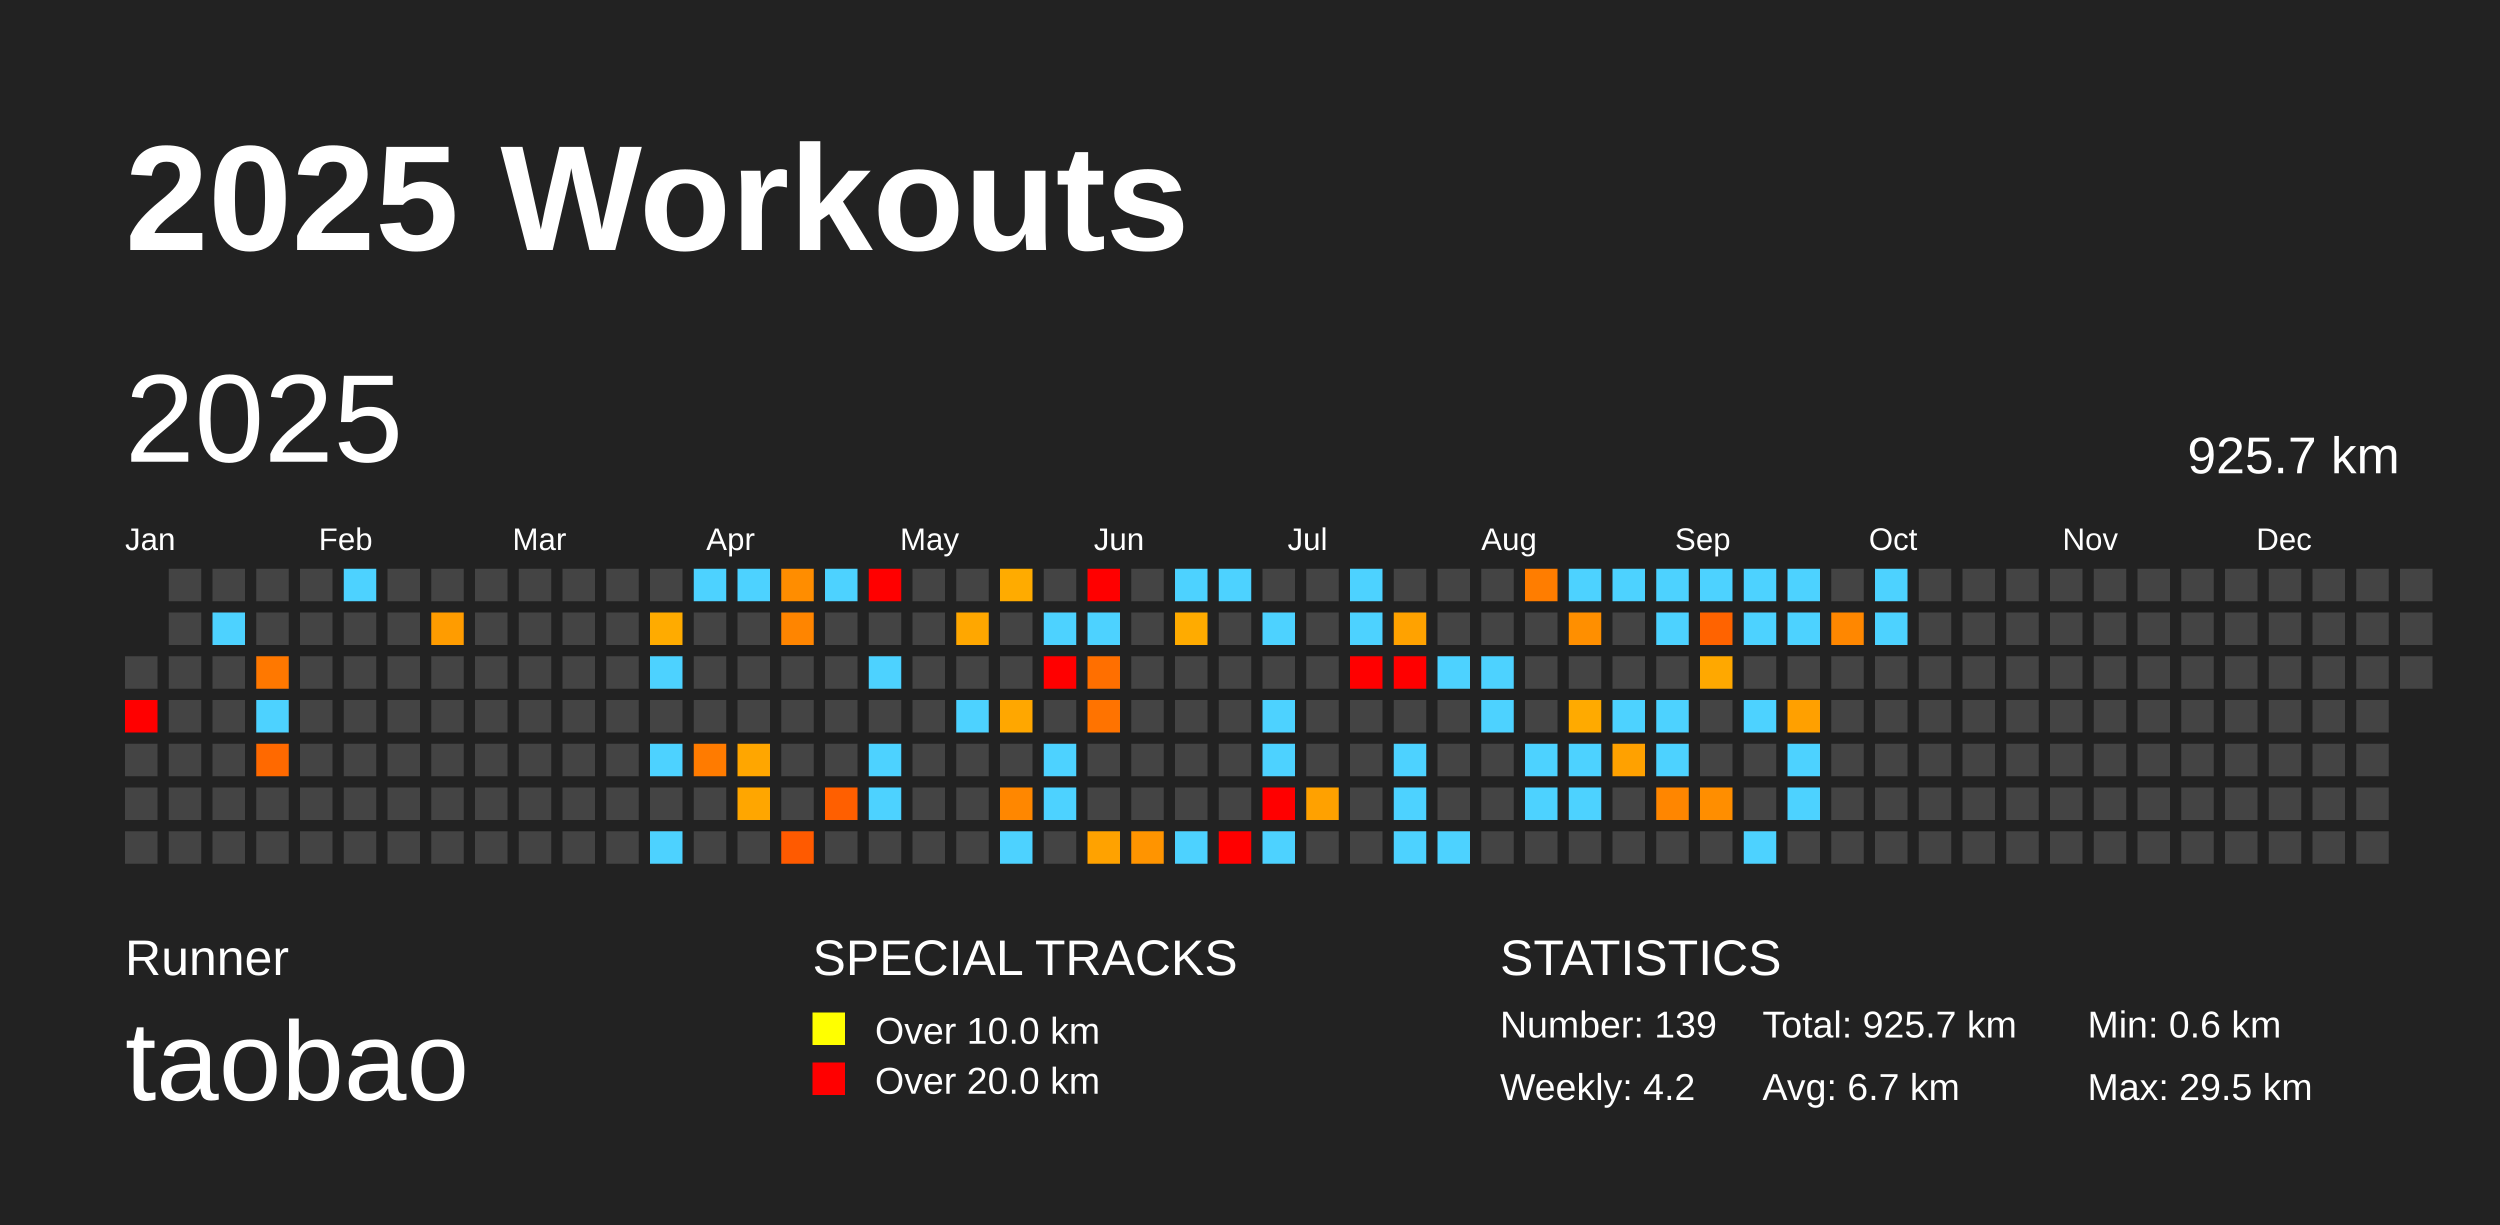
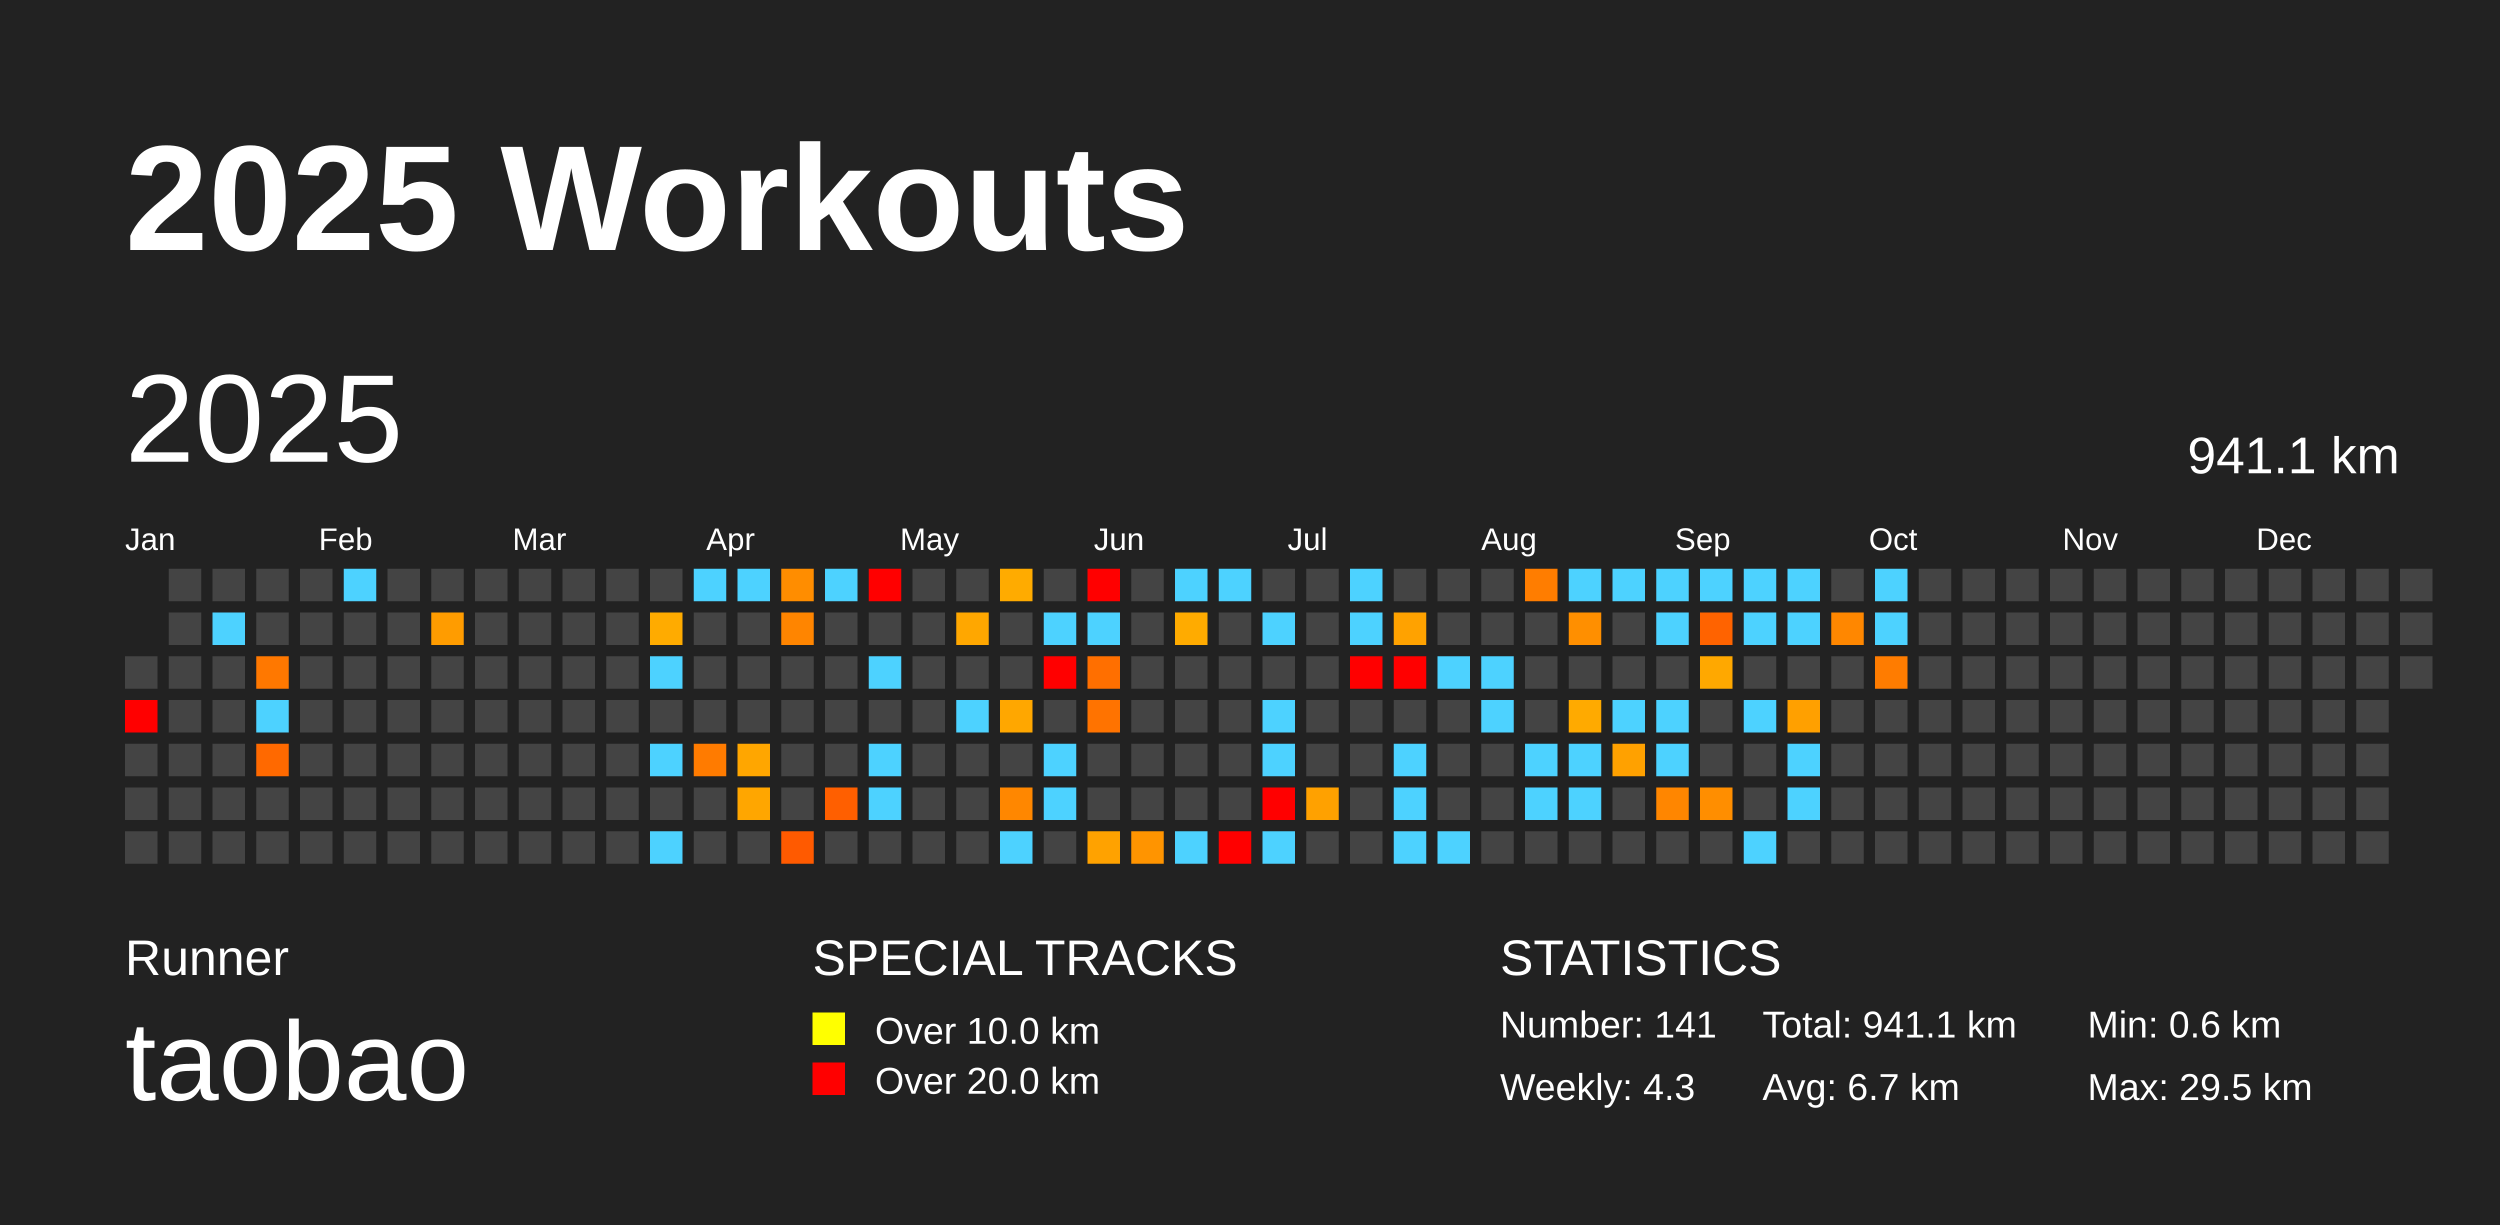
<svg xmlns="http://www.w3.org/2000/svg" baseProfile="full" height="98mm" version="1.1" viewBox="0,0,200,98" width="200mm">
  <defs />
  <rect fill="#222222" height="98" width="200" x="0" y="0" />
  <text fill="#FFFFFF" style="font-size:12px; font-family:Arial; font-weight:bold;" x="10" y="20">2025 Workouts</text>
  <text fill="#FFFFFF" style="font-size:4px; font-family:Arial" x="10" y="78">Runner</text>
  <text fill="#FFFFFF" style="font-size:9px; font-family:Arial" x="10" y="88">taobao</text>
  <text fill="#FFFFFF" style="font-size:4px; font-family:Arial" x="65" y="78">SPECIAL TRACKS</text>
  <rect fill="yellow" height="2.6" width="2.6" x="65" y="81" />
  <text fill="#FFFFFF" style="font-size:3px; font-family:Arial" x="70" y="83.5">Over 10.0 km</text>
  <rect fill="red" height="2.6" width="2.6" x="65" y="85" />
  <text fill="#FFFFFF" style="font-size:3px; font-family:Arial" x="70" y="87.5">Over 20.0 km</text>
  <text fill="#FFFFFF" style="font-size:4px; font-family:Arial" x="120" y="78">STATISTICS</text>
-   <text fill="#FFFFFF" style="font-size:3px; font-family:Arial" x="120" y="83">Number: 139</text>
-   <text fill="#FFFFFF" style="font-size:3px; font-family:Arial" x="120" y="88">Weekly: 4.2</text>
-   <text fill="#FFFFFF" style="font-size:3px; font-family:Arial" x="141" y="83">Total: 925.7 km</text>
+   <text fill="#FFFFFF" style="font-size:3px; font-family:Arial" x="120" y="83">Number: 141</text>
+   <text fill="#FFFFFF" style="font-size:3px; font-family:Arial" x="120" y="88">Weekly: 4.3</text>
+   <text fill="#FFFFFF" style="font-size:3px; font-family:Arial" x="141" y="83">Total: 941.1 km</text>
  <text fill="#FFFFFF" style="font-size:3px; font-family:Arial" x="141" y="88">Avg: 6.7 km</text>
  <text fill="#FFFFFF" style="font-size:3px; font-family:Arial" x="167" y="83">Min: 0.6 km</text>
  <text fill="#FFFFFF" style="font-size:3px; font-family:Arial" x="167" y="88">Max: 29.5 km</text>
  <text dominant-baseline="hanging" fill="#FFFFFF" style="font-size:10.0px; font-family:Arial;" x="10" y="30">2025</text>
-   <text dominant-baseline="hanging" fill="#FFFFFF" style="font-size:4.125px; font-family:Arial;" x="175" y="35">925.7 km</text>
+   <text dominant-baseline="hanging" fill="#FFFFFF" style="font-size:4.125px; font-family:Arial;" x="175" y="35">941.1 km</text>
  <text fill="#FFFFFF" style="font-size:2.5px; font-family:Arial" x="10.0" y="44">Jan</text>
  <text fill="#FFFFFF" style="font-size:2.5px; font-family:Arial" x="25.5" y="44">Feb</text>
  <text fill="#FFFFFF" style="font-size:2.5px; font-family:Arial" x="41.0" y="44">Mar</text>
  <text fill="#FFFFFF" style="font-size:2.5px; font-family:Arial" x="56.5" y="44">Apr</text>
  <text fill="#FFFFFF" style="font-size:2.5px; font-family:Arial" x="72.0" y="44">May</text>
  <text fill="#FFFFFF" style="font-size:2.5px; font-family:Arial" x="87.5" y="44">Jun</text>
  <text fill="#FFFFFF" style="font-size:2.5px; font-family:Arial" x="103.0" y="44">Jul</text>
  <text fill="#FFFFFF" style="font-size:2.5px; font-family:Arial" x="118.5" y="44">Aug</text>
  <text fill="#FFFFFF" style="font-size:2.5px; font-family:Arial" x="134.0" y="44">Sep</text>
  <text fill="#FFFFFF" style="font-size:2.5px; font-family:Arial" x="149.5" y="44">Oct</text>
  <text fill="#FFFFFF" style="font-size:2.5px; font-family:Arial" x="165.0" y="44">Nov</text>
  <text fill="#FFFFFF" style="font-size:2.5px; font-family:Arial" x="180.5" y="44">Dec</text>
  <rect fill="#444444" height="2.6" width="2.6" x="10.0" y="52.5" />
  <rect fill="red" height="2.6" width="2.6" x="10.0" y="56.0" />
  <rect fill="#444444" height="2.6" width="2.6" x="10.0" y="59.5" />
  <rect fill="#444444" height="2.6" width="2.6" x="10.0" y="63.0" />
  <rect fill="#444444" height="2.6" width="2.6" x="10.0" y="66.5" />
  <rect fill="#444444" height="2.6" width="2.6" x="13.5" y="45.5" />
  <rect fill="#444444" height="2.6" width="2.6" x="13.5" y="49.0" />
  <rect fill="#444444" height="2.6" width="2.6" x="13.5" y="52.5" />
  <rect fill="#444444" height="2.6" width="2.6" x="13.5" y="56.0" />
  <rect fill="#444444" height="2.6" width="2.6" x="13.5" y="59.5" />
  <rect fill="#444444" height="2.6" width="2.6" x="13.5" y="63.0" />
  <rect fill="#444444" height="2.6" width="2.6" x="13.5" y="66.5" />
  <rect fill="#444444" height="2.6" width="2.6" x="17.0" y="45.5" />
  <rect fill="#4dd2ff" height="2.6" width="2.6" x="17.0" y="49.0" />
  <rect fill="#444444" height="2.6" width="2.6" x="17.0" y="52.5" />
  <rect fill="#444444" height="2.6" width="2.6" x="17.0" y="56.0" />
  <rect fill="#444444" height="2.6" width="2.6" x="17.0" y="59.5" />
  <rect fill="#444444" height="2.6" width="2.6" x="17.0" y="63.0" />
  <rect fill="#444444" height="2.6" width="2.6" x="17.0" y="66.5" />
  <rect fill="#444444" height="2.6" width="2.6" x="20.5" y="45.5" />
  <rect fill="#444444" height="2.6" width="2.6" x="20.5" y="49.0" />
  <rect fill="#ff7800" height="2.6" width="2.6" x="20.5" y="52.5" />
  <rect fill="#4dd2ff" height="2.6" width="2.6" x="20.5" y="56.0" />
  <rect fill="#ff6900" height="2.6" width="2.6" x="20.5" y="59.5" />
  <rect fill="#444444" height="2.6" width="2.6" x="20.5" y="63.0" />
  <rect fill="#444444" height="2.6" width="2.6" x="20.5" y="66.5" />
  <rect fill="#444444" height="2.6" width="2.6" x="24.0" y="45.5" />
  <rect fill="#444444" height="2.6" width="2.6" x="24.0" y="49.0" />
  <rect fill="#444444" height="2.6" width="2.6" x="24.0" y="52.5" />
  <rect fill="#444444" height="2.6" width="2.6" x="24.0" y="56.0" />
  <rect fill="#444444" height="2.6" width="2.6" x="24.0" y="59.5" />
  <rect fill="#444444" height="2.6" width="2.6" x="24.0" y="63.0" />
  <rect fill="#444444" height="2.6" width="2.6" x="24.0" y="66.5" />
  <rect fill="#4dd2ff" height="2.6" width="2.6" x="27.5" y="45.5" />
  <rect fill="#444444" height="2.6" width="2.6" x="27.5" y="49.0" />
  <rect fill="#444444" height="2.6" width="2.6" x="27.5" y="52.5" />
  <rect fill="#444444" height="2.6" width="2.6" x="27.5" y="56.0" />
  <rect fill="#444444" height="2.6" width="2.6" x="27.5" y="59.5" />
  <rect fill="#444444" height="2.6" width="2.6" x="27.5" y="63.0" />
  <rect fill="#444444" height="2.6" width="2.6" x="27.5" y="66.5" />
  <rect fill="#444444" height="2.6" width="2.6" x="31.0" y="45.5" />
  <rect fill="#444444" height="2.6" width="2.6" x="31.0" y="49.0" />
  <rect fill="#444444" height="2.6" width="2.6" x="31.0" y="52.5" />
  <rect fill="#444444" height="2.6" width="2.6" x="31.0" y="56.0" />
  <rect fill="#444444" height="2.6" width="2.6" x="31.0" y="59.5" />
  <rect fill="#444444" height="2.6" width="2.6" x="31.0" y="63.0" />
  <rect fill="#444444" height="2.6" width="2.6" x="31.0" y="66.5" />
  <rect fill="#444444" height="2.6" width="2.6" x="34.5" y="45.5" />
  <rect fill="#ff9c00" height="2.6" width="2.6" x="34.5" y="49.0" />
  <rect fill="#444444" height="2.6" width="2.6" x="34.5" y="52.5" />
  <rect fill="#444444" height="2.6" width="2.6" x="34.5" y="56.0" />
  <rect fill="#444444" height="2.6" width="2.6" x="34.5" y="59.5" />
  <rect fill="#444444" height="2.6" width="2.6" x="34.5" y="63.0" />
  <rect fill="#444444" height="2.6" width="2.6" x="34.5" y="66.5" />
  <rect fill="#444444" height="2.6" width="2.6" x="38.0" y="45.5" />
  <rect fill="#444444" height="2.6" width="2.6" x="38.0" y="49.0" />
  <rect fill="#444444" height="2.6" width="2.6" x="38.0" y="52.5" />
  <rect fill="#444444" height="2.6" width="2.6" x="38.0" y="56.0" />
  <rect fill="#444444" height="2.6" width="2.6" x="38.0" y="59.5" />
  <rect fill="#444444" height="2.6" width="2.6" x="38.0" y="63.0" />
  <rect fill="#444444" height="2.6" width="2.6" x="38.0" y="66.5" />
  <rect fill="#444444" height="2.6" width="2.6" x="41.5" y="45.5" />
  <rect fill="#444444" height="2.6" width="2.6" x="41.5" y="49.0" />
  <rect fill="#444444" height="2.6" width="2.6" x="41.5" y="52.5" />
  <rect fill="#444444" height="2.6" width="2.6" x="41.5" y="56.0" />
  <rect fill="#444444" height="2.6" width="2.6" x="41.5" y="59.5" />
  <rect fill="#444444" height="2.6" width="2.6" x="41.5" y="63.0" />
  <rect fill="#444444" height="2.6" width="2.6" x="41.5" y="66.5" />
  <rect fill="#444444" height="2.6" width="2.6" x="45.0" y="45.5" />
  <rect fill="#444444" height="2.6" width="2.6" x="45.0" y="49.0" />
  <rect fill="#444444" height="2.6" width="2.6" x="45.0" y="52.5" />
  <rect fill="#444444" height="2.6" width="2.6" x="45.0" y="56.0" />
  <rect fill="#444444" height="2.6" width="2.6" x="45.0" y="59.5" />
  <rect fill="#444444" height="2.6" width="2.6" x="45.0" y="63.0" />
  <rect fill="#444444" height="2.6" width="2.6" x="45.0" y="66.5" />
  <rect fill="#444444" height="2.6" width="2.6" x="48.5" y="45.5" />
  <rect fill="#444444" height="2.6" width="2.6" x="48.5" y="49.0" />
  <rect fill="#444444" height="2.6" width="2.6" x="48.5" y="52.5" />
  <rect fill="#444444" height="2.6" width="2.6" x="48.5" y="56.0" />
  <rect fill="#444444" height="2.6" width="2.6" x="48.5" y="59.5" />
  <rect fill="#444444" height="2.6" width="2.6" x="48.5" y="63.0" />
  <rect fill="#444444" height="2.6" width="2.6" x="48.5" y="66.5" />
  <rect fill="#444444" height="2.6" width="2.6" x="52.0" y="45.5" />
  <rect fill="#ffab00" height="2.6" width="2.6" x="52.0" y="49.0" />
  <rect fill="#4dd2ff" height="2.6" width="2.6" x="52.0" y="52.5" />
  <rect fill="#444444" height="2.6" width="2.6" x="52.0" y="56.0" />
  <rect fill="#4dd2ff" height="2.6" width="2.6" x="52.0" y="59.5" />
  <rect fill="#444444" height="2.6" width="2.6" x="52.0" y="63.0" />
  <rect fill="#4dd2ff" height="2.6" width="2.6" x="52.0" y="66.5" />
  <rect fill="#4dd2ff" height="2.6" width="2.6" x="55.5" y="45.5" />
  <rect fill="#444444" height="2.6" width="2.6" x="55.5" y="49.0" />
  <rect fill="#444444" height="2.6" width="2.6" x="55.5" y="52.5" />
  <rect fill="#444444" height="2.6" width="2.6" x="55.5" y="56.0" />
  <rect fill="#ff7b00" height="2.6" width="2.6" x="55.5" y="59.5" />
  <rect fill="#444444" height="2.6" width="2.6" x="55.5" y="63.0" />
  <rect fill="#444444" height="2.6" width="2.6" x="55.5" y="66.5" />
  <rect fill="#4dd2ff" height="2.6" width="2.6" x="59.0" y="45.5" />
  <rect fill="#444444" height="2.6" width="2.6" x="59.0" y="49.0" />
  <rect fill="#444444" height="2.6" width="2.6" x="59.0" y="52.5" />
  <rect fill="#444444" height="2.6" width="2.6" x="59.0" y="56.0" />
  <rect fill="#ffa600" height="2.6" width="2.6" x="59.0" y="59.5" />
  <rect fill="#ffa600" height="2.6" width="2.6" x="59.0" y="63.0" />
  <rect fill="#444444" height="2.6" width="2.6" x="59.0" y="66.5" />
  <rect fill="#ff8d00" height="2.6" width="2.6" x="62.5" y="45.5" />
  <rect fill="#ff8500" height="2.6" width="2.6" x="62.5" y="49.0" />
  <rect fill="#444444" height="2.6" width="2.6" x="62.5" y="52.5" />
  <rect fill="#444444" height="2.6" width="2.6" x="62.5" y="56.0" />
  <rect fill="#444444" height="2.6" width="2.6" x="62.5" y="59.5" />
  <rect fill="#444444" height="2.6" width="2.6" x="62.5" y="63.0" />
  <rect fill="#ff5a00" height="2.6" width="2.6" x="62.5" y="66.5" />
  <rect fill="#4dd2ff" height="2.6" width="2.6" x="66.0" y="45.5" />
  <rect fill="#444444" height="2.6" width="2.6" x="66.0" y="49.0" />
  <rect fill="#444444" height="2.6" width="2.6" x="66.0" y="52.5" />
  <rect fill="#444444" height="2.6" width="2.6" x="66.0" y="56.0" />
  <rect fill="#444444" height="2.6" width="2.6" x="66.0" y="59.5" />
  <rect fill="#ff5f00" height="2.6" width="2.6" x="66.0" y="63.0" />
  <rect fill="#444444" height="2.6" width="2.6" x="66.0" y="66.5" />
  <rect fill="red" height="2.6" width="2.6" x="69.5" y="45.5" />
  <rect fill="#444444" height="2.6" width="2.6" x="69.5" y="49.0" />
  <rect fill="#4dd2ff" height="2.6" width="2.6" x="69.5" y="52.5" />
  <rect fill="#444444" height="2.6" width="2.6" x="69.5" y="56.0" />
  <rect fill="#4dd2ff" height="2.6" width="2.6" x="69.5" y="59.5" />
  <rect fill="#4dd2ff" height="2.6" width="2.6" x="69.5" y="63.0" />
  <rect fill="#444444" height="2.6" width="2.6" x="69.5" y="66.5" />
  <rect fill="#444444" height="2.6" width="2.6" x="73.0" y="45.5" />
  <rect fill="#444444" height="2.6" width="2.6" x="73.0" y="49.0" />
  <rect fill="#444444" height="2.6" width="2.6" x="73.0" y="52.5" />
  <rect fill="#444444" height="2.6" width="2.6" x="73.0" y="56.0" />
  <rect fill="#444444" height="2.6" width="2.6" x="73.0" y="59.5" />
  <rect fill="#444444" height="2.6" width="2.6" x="73.0" y="63.0" />
  <rect fill="#444444" height="2.6" width="2.6" x="73.0" y="66.5" />
  <rect fill="#444444" height="2.6" width="2.6" x="76.5" y="45.5" />
  <rect fill="#ffa700" height="2.6" width="2.6" x="76.5" y="49.0" />
  <rect fill="#444444" height="2.6" width="2.6" x="76.5" y="52.5" />
  <rect fill="#4dd2ff" height="2.6" width="2.6" x="76.5" y="56.0" />
  <rect fill="#444444" height="2.6" width="2.6" x="76.5" y="59.5" />
  <rect fill="#444444" height="2.6" width="2.6" x="76.5" y="63.0" />
  <rect fill="#444444" height="2.6" width="2.6" x="76.5" y="66.5" />
  <rect fill="#ffab00" height="2.6" width="2.6" x="80.0" y="45.5" />
  <rect fill="#444444" height="2.6" width="2.6" x="80.0" y="49.0" />
  <rect fill="#444444" height="2.6" width="2.6" x="80.0" y="52.5" />
  <rect fill="#ffa700" height="2.6" width="2.6" x="80.0" y="56.0" />
  <rect fill="#444444" height="2.6" width="2.6" x="80.0" y="59.5" />
  <rect fill="#ff8700" height="2.6" width="2.6" x="80.0" y="63.0" />
  <rect fill="#4dd2ff" height="2.6" width="2.6" x="80.0" y="66.5" />
  <rect fill="#444444" height="2.6" width="2.6" x="83.5" y="45.5" />
  <rect fill="#4dd2ff" height="2.6" width="2.6" x="83.5" y="49.0" />
  <rect fill="red" height="2.6" width="2.6" x="83.5" y="52.5" />
  <rect fill="#444444" height="2.6" width="2.6" x="83.5" y="56.0" />
  <rect fill="#4dd2ff" height="2.6" width="2.6" x="83.5" y="59.5" />
  <rect fill="#4dd2ff" height="2.6" width="2.6" x="83.5" y="63.0" />
  <rect fill="#444444" height="2.6" width="2.6" x="83.5" y="66.5" />
  <rect fill="red" height="2.6" width="2.6" x="87.0" y="45.5" />
  <rect fill="#4dd2ff" height="2.6" width="2.6" x="87.0" y="49.0" />
  <rect fill="#ff6f00" height="2.6" width="2.6" x="87.0" y="52.5" />
  <rect fill="#ff7300" height="2.6" width="2.6" x="87.0" y="56.0" />
  <rect fill="#444444" height="2.6" width="2.6" x="87.0" y="59.5" />
  <rect fill="#444444" height="2.6" width="2.6" x="87.0" y="63.0" />
  <rect fill="#ffa200" height="2.6" width="2.6" x="87.0" y="66.5" />
  <rect fill="#444444" height="2.6" width="2.6" x="90.5" y="45.5" />
  <rect fill="#444444" height="2.6" width="2.6" x="90.5" y="49.0" />
  <rect fill="#444444" height="2.6" width="2.6" x="90.5" y="52.5" />
  <rect fill="#444444" height="2.6" width="2.6" x="90.5" y="56.0" />
  <rect fill="#444444" height="2.6" width="2.6" x="90.5" y="59.5" />
  <rect fill="#444444" height="2.6" width="2.6" x="90.5" y="63.0" />
  <rect fill="#ff9400" height="2.6" width="2.6" x="90.5" y="66.5" />
  <rect fill="#4dd2ff" height="2.6" width="2.6" x="94.0" y="45.5" />
  <rect fill="#ffab00" height="2.6" width="2.6" x="94.0" y="49.0" />
  <rect fill="#444444" height="2.6" width="2.6" x="94.0" y="52.5" />
  <rect fill="#444444" height="2.6" width="2.6" x="94.0" y="56.0" />
  <rect fill="#444444" height="2.6" width="2.6" x="94.0" y="59.5" />
  <rect fill="#444444" height="2.6" width="2.6" x="94.0" y="63.0" />
  <rect fill="#4dd2ff" height="2.6" width="2.6" x="94.0" y="66.5" />
  <rect fill="#4dd2ff" height="2.6" width="2.6" x="97.5" y="45.5" />
  <rect fill="#444444" height="2.6" width="2.6" x="97.5" y="49.0" />
  <rect fill="#444444" height="2.6" width="2.6" x="97.5" y="52.5" />
  <rect fill="#444444" height="2.6" width="2.6" x="97.5" y="56.0" />
  <rect fill="#444444" height="2.6" width="2.6" x="97.5" y="59.5" />
  <rect fill="#444444" height="2.6" width="2.6" x="97.5" y="63.0" />
  <rect fill="red" height="2.6" width="2.6" x="97.5" y="66.5" />
  <rect fill="#444444" height="2.6" width="2.6" x="101.0" y="45.5" />
  <rect fill="#4dd2ff" height="2.6" width="2.6" x="101.0" y="49.0" />
  <rect fill="#444444" height="2.6" width="2.6" x="101.0" y="52.5" />
  <rect fill="#4dd2ff" height="2.6" width="2.6" x="101.0" y="56.0" />
  <rect fill="#4dd2ff" height="2.6" width="2.6" x="101.0" y="59.5" />
  <rect fill="red" height="2.6" width="2.6" x="101.0" y="63.0" />
  <rect fill="#4dd2ff" height="2.6" width="2.6" x="101.0" y="66.5" />
  <rect fill="#444444" height="2.6" width="2.6" x="104.5" y="45.5" />
  <rect fill="#444444" height="2.6" width="2.6" x="104.5" y="49.0" />
  <rect fill="#444444" height="2.6" width="2.6" x="104.5" y="52.5" />
  <rect fill="#444444" height="2.6" width="2.6" x="104.5" y="56.0" />
  <rect fill="#444444" height="2.6" width="2.6" x="104.5" y="59.5" />
  <rect fill="#ffa100" height="2.6" width="2.6" x="104.5" y="63.0" />
  <rect fill="#444444" height="2.6" width="2.6" x="104.5" y="66.5" />
  <rect fill="#4dd2ff" height="2.6" width="2.6" x="108.0" y="45.5" />
  <rect fill="#4dd2ff" height="2.6" width="2.6" x="108.0" y="49.0" />
  <rect fill="red" height="2.6" width="2.6" x="108.0" y="52.5" />
  <rect fill="#444444" height="2.6" width="2.6" x="108.0" y="56.0" />
  <rect fill="#444444" height="2.6" width="2.6" x="108.0" y="59.5" />
  <rect fill="#444444" height="2.6" width="2.6" x="108.0" y="63.0" />
  <rect fill="#444444" height="2.6" width="2.6" x="108.0" y="66.5" />
  <rect fill="#444444" height="2.6" width="2.6" x="111.5" y="45.5" />
  <rect fill="#ffa200" height="2.6" width="2.6" x="111.5" y="49.0" />
  <rect fill="red" height="2.6" width="2.6" x="111.5" y="52.5" />
  <rect fill="#444444" height="2.6" width="2.6" x="111.5" y="56.0" />
  <rect fill="#4dd2ff" height="2.6" width="2.6" x="111.5" y="59.5" />
  <rect fill="#4dd2ff" height="2.6" width="2.6" x="111.5" y="63.0" />
  <rect fill="#4dd2ff" height="2.6" width="2.6" x="111.5" y="66.5" />
  <rect fill="#444444" height="2.6" width="2.6" x="115.0" y="45.5" />
  <rect fill="#444444" height="2.6" width="2.6" x="115.0" y="49.0" />
  <rect fill="#4dd2ff" height="2.6" width="2.6" x="115.0" y="52.5" />
  <rect fill="#444444" height="2.6" width="2.6" x="115.0" y="56.0" />
  <rect fill="#444444" height="2.6" width="2.6" x="115.0" y="59.5" />
  <rect fill="#444444" height="2.6" width="2.6" x="115.0" y="63.0" />
  <rect fill="#4dd2ff" height="2.6" width="2.6" x="115.0" y="66.5" />
  <rect fill="#444444" height="2.6" width="2.6" x="118.5" y="45.5" />
  <rect fill="#444444" height="2.6" width="2.6" x="118.5" y="49.0" />
  <rect fill="#4dd2ff" height="2.6" width="2.6" x="118.5" y="52.5" />
  <rect fill="#4dd2ff" height="2.6" width="2.6" x="118.5" y="56.0" />
  <rect fill="#444444" height="2.6" width="2.6" x="118.5" y="59.5" />
  <rect fill="#444444" height="2.6" width="2.6" x="118.5" y="63.0" />
  <rect fill="#444444" height="2.6" width="2.6" x="118.5" y="66.5" />
  <rect fill="#ff7d00" height="2.6" width="2.6" x="122.0" y="45.5" />
  <rect fill="#444444" height="2.6" width="2.6" x="122.0" y="49.0" />
  <rect fill="#444444" height="2.6" width="2.6" x="122.0" y="52.5" />
  <rect fill="#444444" height="2.6" width="2.6" x="122.0" y="56.0" />
  <rect fill="#4dd2ff" height="2.6" width="2.6" x="122.0" y="59.5" />
  <rect fill="#4dd2ff" height="2.6" width="2.6" x="122.0" y="63.0" />
  <rect fill="#444444" height="2.6" width="2.6" x="122.0" y="66.5" />
  <rect fill="#4dd2ff" height="2.6" width="2.6" x="125.5" y="45.5" />
  <rect fill="#ff8f00" height="2.6" width="2.6" x="125.5" y="49.0" />
  <rect fill="#444444" height="2.6" width="2.6" x="125.5" y="52.5" />
  <rect fill="#ffaa00" height="2.6" width="2.6" x="125.5" y="56.0" />
  <rect fill="#4dd2ff" height="2.6" width="2.6" x="125.5" y="59.5" />
  <rect fill="#4dd2ff" height="2.6" width="2.6" x="125.5" y="63.0" />
  <rect fill="#444444" height="2.6" width="2.6" x="125.5" y="66.5" />
  <rect fill="#4dd2ff" height="2.6" width="2.6" x="129.0" y="45.5" />
  <rect fill="#444444" height="2.6" width="2.6" x="129.0" y="49.0" />
  <rect fill="#444444" height="2.6" width="2.6" x="129.0" y="52.5" />
  <rect fill="#4dd2ff" height="2.6" width="2.6" x="129.0" y="56.0" />
  <rect fill="#ffa100" height="2.6" width="2.6" x="129.0" y="59.5" />
  <rect fill="#444444" height="2.6" width="2.6" x="129.0" y="63.0" />
  <rect fill="#444444" height="2.6" width="2.6" x="129.0" y="66.5" />
  <rect fill="#4dd2ff" height="2.6" width="2.6" x="132.5" y="45.5" />
  <rect fill="#4dd2ff" height="2.6" width="2.6" x="132.5" y="49.0" />
  <rect fill="#444444" height="2.6" width="2.6" x="132.5" y="52.5" />
  <rect fill="#4dd2ff" height="2.6" width="2.6" x="132.5" y="56.0" />
  <rect fill="#4dd2ff" height="2.6" width="2.6" x="132.5" y="59.5" />
  <rect fill="#ff8600" height="2.6" width="2.6" x="132.5" y="63.0" />
  <rect fill="#444444" height="2.6" width="2.6" x="132.5" y="66.5" />
  <rect fill="#4dd2ff" height="2.6" width="2.6" x="136.0" y="45.5" />
  <rect fill="#ff6300" height="2.6" width="2.6" x="136.0" y="49.0" />
  <rect fill="#ffa800" height="2.6" width="2.6" x="136.0" y="52.5" />
  <rect fill="#444444" height="2.6" width="2.6" x="136.0" y="56.0" />
  <rect fill="#444444" height="2.6" width="2.6" x="136.0" y="59.5" />
  <rect fill="#ff8e00" height="2.6" width="2.6" x="136.0" y="63.0" />
  <rect fill="#444444" height="2.6" width="2.6" x="136.0" y="66.5" />
  <rect fill="#4dd2ff" height="2.6" width="2.6" x="139.5" y="45.5" />
  <rect fill="#4dd2ff" height="2.6" width="2.6" x="139.5" y="49.0" />
  <rect fill="#444444" height="2.6" width="2.6" x="139.5" y="52.5" />
  <rect fill="#4dd2ff" height="2.6" width="2.6" x="139.5" y="56.0" />
  <rect fill="#444444" height="2.6" width="2.6" x="139.5" y="59.5" />
  <rect fill="#444444" height="2.6" width="2.6" x="139.5" y="63.0" />
  <rect fill="#4dd2ff" height="2.6" width="2.6" x="139.5" y="66.5" />
  <rect fill="#4dd2ff" height="2.6" width="2.6" x="143.0" y="45.5" />
  <rect fill="#4dd2ff" height="2.6" width="2.6" x="143.0" y="49.0" />
  <rect fill="#444444" height="2.6" width="2.6" x="143.0" y="52.5" />
  <rect fill="#ffa000" height="2.6" width="2.6" x="143.0" y="56.0" />
  <rect fill="#4dd2ff" height="2.6" width="2.6" x="143.0" y="59.5" />
  <rect fill="#4dd2ff" height="2.6" width="2.6" x="143.0" y="63.0" />
  <rect fill="#444444" height="2.6" width="2.6" x="143.0" y="66.5" />
  <rect fill="#444444" height="2.6" width="2.6" x="146.5" y="45.5" />
  <rect fill="#ff8700" height="2.6" width="2.6" x="146.5" y="49.0" />
  <rect fill="#444444" height="2.6" width="2.6" x="146.5" y="52.5" />
  <rect fill="#444444" height="2.6" width="2.6" x="146.5" y="56.0" />
  <rect fill="#444444" height="2.6" width="2.6" x="146.5" y="59.5" />
  <rect fill="#444444" height="2.6" width="2.6" x="146.5" y="63.0" />
  <rect fill="#444444" height="2.6" width="2.6" x="146.5" y="66.5" />
  <rect fill="#4dd2ff" height="2.6" width="2.6" x="150.0" y="45.5" />
  <rect fill="#4dd2ff" height="2.6" width="2.6" x="150.0" y="49.0" />
-   <rect fill="#444444" height="2.6" width="2.6" x="150.0" y="52.5" />
+   <rect fill="#ff7c00" height="2.6" width="2.6" x="150.0" y="52.5" />
  <rect fill="#444444" height="2.6" width="2.6" x="150.0" y="56.0" />
  <rect fill="#444444" height="2.6" width="2.6" x="150.0" y="59.5" />
  <rect fill="#444444" height="2.6" width="2.6" x="150.0" y="63.0" />
  <rect fill="#444444" height="2.6" width="2.6" x="150.0" y="66.5" />
  <rect fill="#444444" height="2.6" width="2.6" x="153.5" y="45.5" />
  <rect fill="#444444" height="2.6" width="2.6" x="153.5" y="49.0" />
  <rect fill="#444444" height="2.6" width="2.6" x="153.5" y="52.5" />
  <rect fill="#444444" height="2.6" width="2.6" x="153.5" y="56.0" />
  <rect fill="#444444" height="2.6" width="2.6" x="153.5" y="59.5" />
  <rect fill="#444444" height="2.6" width="2.6" x="153.5" y="63.0" />
  <rect fill="#444444" height="2.6" width="2.6" x="153.5" y="66.5" />
  <rect fill="#444444" height="2.6" width="2.6" x="157.0" y="45.5" />
  <rect fill="#444444" height="2.6" width="2.6" x="157.0" y="49.0" />
  <rect fill="#444444" height="2.6" width="2.6" x="157.0" y="52.5" />
  <rect fill="#444444" height="2.6" width="2.6" x="157.0" y="56.0" />
  <rect fill="#444444" height="2.6" width="2.6" x="157.0" y="59.5" />
  <rect fill="#444444" height="2.6" width="2.6" x="157.0" y="63.0" />
  <rect fill="#444444" height="2.6" width="2.6" x="157.0" y="66.5" />
  <rect fill="#444444" height="2.6" width="2.6" x="160.5" y="45.5" />
  <rect fill="#444444" height="2.6" width="2.6" x="160.5" y="49.0" />
  <rect fill="#444444" height="2.6" width="2.6" x="160.5" y="52.5" />
  <rect fill="#444444" height="2.6" width="2.6" x="160.5" y="56.0" />
  <rect fill="#444444" height="2.6" width="2.6" x="160.5" y="59.5" />
  <rect fill="#444444" height="2.6" width="2.6" x="160.5" y="63.0" />
  <rect fill="#444444" height="2.6" width="2.6" x="160.5" y="66.5" />
  <rect fill="#444444" height="2.6" width="2.6" x="164.0" y="45.5" />
  <rect fill="#444444" height="2.6" width="2.6" x="164.0" y="49.0" />
  <rect fill="#444444" height="2.6" width="2.6" x="164.0" y="52.5" />
  <rect fill="#444444" height="2.6" width="2.6" x="164.0" y="56.0" />
  <rect fill="#444444" height="2.6" width="2.6" x="164.0" y="59.5" />
  <rect fill="#444444" height="2.6" width="2.6" x="164.0" y="63.0" />
  <rect fill="#444444" height="2.6" width="2.6" x="164.0" y="66.5" />
  <rect fill="#444444" height="2.6" width="2.6" x="167.5" y="45.5" />
  <rect fill="#444444" height="2.6" width="2.6" x="167.5" y="49.0" />
  <rect fill="#444444" height="2.6" width="2.6" x="167.5" y="52.5" />
  <rect fill="#444444" height="2.6" width="2.6" x="167.5" y="56.0" />
  <rect fill="#444444" height="2.6" width="2.6" x="167.5" y="59.5" />
  <rect fill="#444444" height="2.6" width="2.6" x="167.5" y="63.0" />
  <rect fill="#444444" height="2.6" width="2.6" x="167.5" y="66.5" />
  <rect fill="#444444" height="2.6" width="2.6" x="171.0" y="45.5" />
  <rect fill="#444444" height="2.6" width="2.6" x="171.0" y="49.0" />
  <rect fill="#444444" height="2.6" width="2.6" x="171.0" y="52.5" />
  <rect fill="#444444" height="2.6" width="2.6" x="171.0" y="56.0" />
  <rect fill="#444444" height="2.6" width="2.6" x="171.0" y="59.5" />
  <rect fill="#444444" height="2.6" width="2.6" x="171.0" y="63.0" />
  <rect fill="#444444" height="2.6" width="2.6" x="171.0" y="66.5" />
  <rect fill="#444444" height="2.6" width="2.6" x="174.5" y="45.5" />
  <rect fill="#444444" height="2.6" width="2.6" x="174.5" y="49.0" />
  <rect fill="#444444" height="2.6" width="2.6" x="174.5" y="52.5" />
  <rect fill="#444444" height="2.6" width="2.6" x="174.5" y="56.0" />
  <rect fill="#444444" height="2.6" width="2.6" x="174.5" y="59.5" />
  <rect fill="#444444" height="2.6" width="2.6" x="174.5" y="63.0" />
  <rect fill="#444444" height="2.6" width="2.6" x="174.5" y="66.5" />
  <rect fill="#444444" height="2.6" width="2.6" x="178.0" y="45.5" />
  <rect fill="#444444" height="2.6" width="2.6" x="178.0" y="49.0" />
  <rect fill="#444444" height="2.6" width="2.6" x="178.0" y="52.5" />
  <rect fill="#444444" height="2.6" width="2.6" x="178.0" y="56.0" />
  <rect fill="#444444" height="2.6" width="2.6" x="178.0" y="59.5" />
  <rect fill="#444444" height="2.6" width="2.6" x="178.0" y="63.0" />
  <rect fill="#444444" height="2.6" width="2.6" x="178.0" y="66.5" />
  <rect fill="#444444" height="2.6" width="2.6" x="181.5" y="45.5" />
  <rect fill="#444444" height="2.6" width="2.6" x="181.5" y="49.0" />
  <rect fill="#444444" height="2.6" width="2.6" x="181.5" y="52.5" />
  <rect fill="#444444" height="2.6" width="2.6" x="181.5" y="56.0" />
  <rect fill="#444444" height="2.6" width="2.6" x="181.5" y="59.5" />
  <rect fill="#444444" height="2.6" width="2.6" x="181.5" y="63.0" />
  <rect fill="#444444" height="2.6" width="2.6" x="181.5" y="66.5" />
  <rect fill="#444444" height="2.6" width="2.6" x="185.0" y="45.5" />
  <rect fill="#444444" height="2.6" width="2.6" x="185.0" y="49.0" />
  <rect fill="#444444" height="2.6" width="2.6" x="185.0" y="52.5" />
  <rect fill="#444444" height="2.6" width="2.6" x="185.0" y="56.0" />
  <rect fill="#444444" height="2.6" width="2.6" x="185.0" y="59.5" />
  <rect fill="#444444" height="2.6" width="2.6" x="185.0" y="63.0" />
  <rect fill="#444444" height="2.6" width="2.6" x="185.0" y="66.5" />
  <rect fill="#444444" height="2.6" width="2.6" x="188.5" y="45.5" />
  <rect fill="#444444" height="2.6" width="2.6" x="188.5" y="49.0" />
  <rect fill="#444444" height="2.6" width="2.6" x="188.5" y="52.5" />
  <rect fill="#444444" height="2.6" width="2.6" x="188.5" y="56.0" />
  <rect fill="#444444" height="2.6" width="2.6" x="188.5" y="59.5" />
  <rect fill="#444444" height="2.6" width="2.6" x="188.5" y="63.0" />
  <rect fill="#444444" height="2.6" width="2.6" x="188.5" y="66.5" />
  <rect fill="#444444" height="2.6" width="2.6" x="192.0" y="45.5" />
  <rect fill="#444444" height="2.6" width="2.6" x="192.0" y="49.0" />
  <rect fill="#444444" height="2.6" width="2.6" x="192.0" y="52.5" />
</svg>
